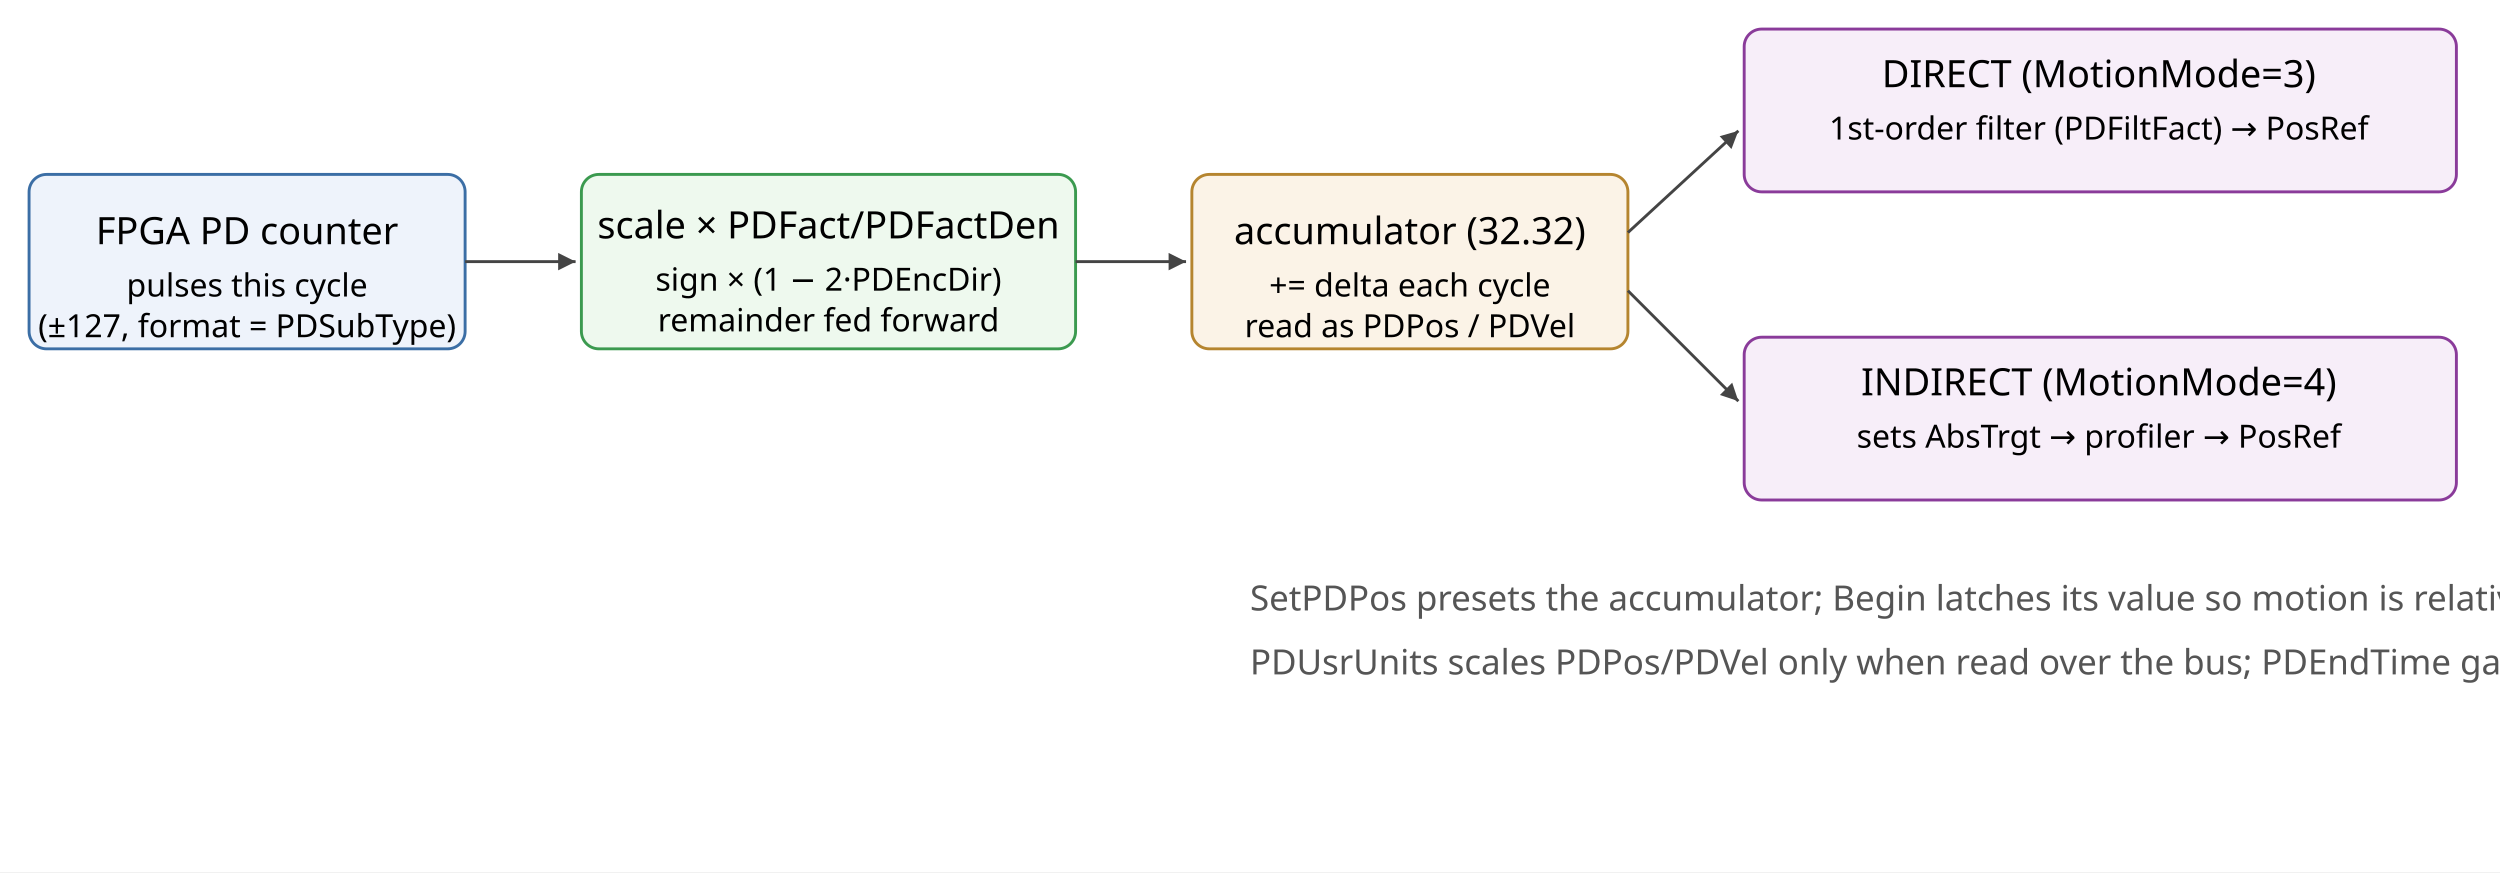
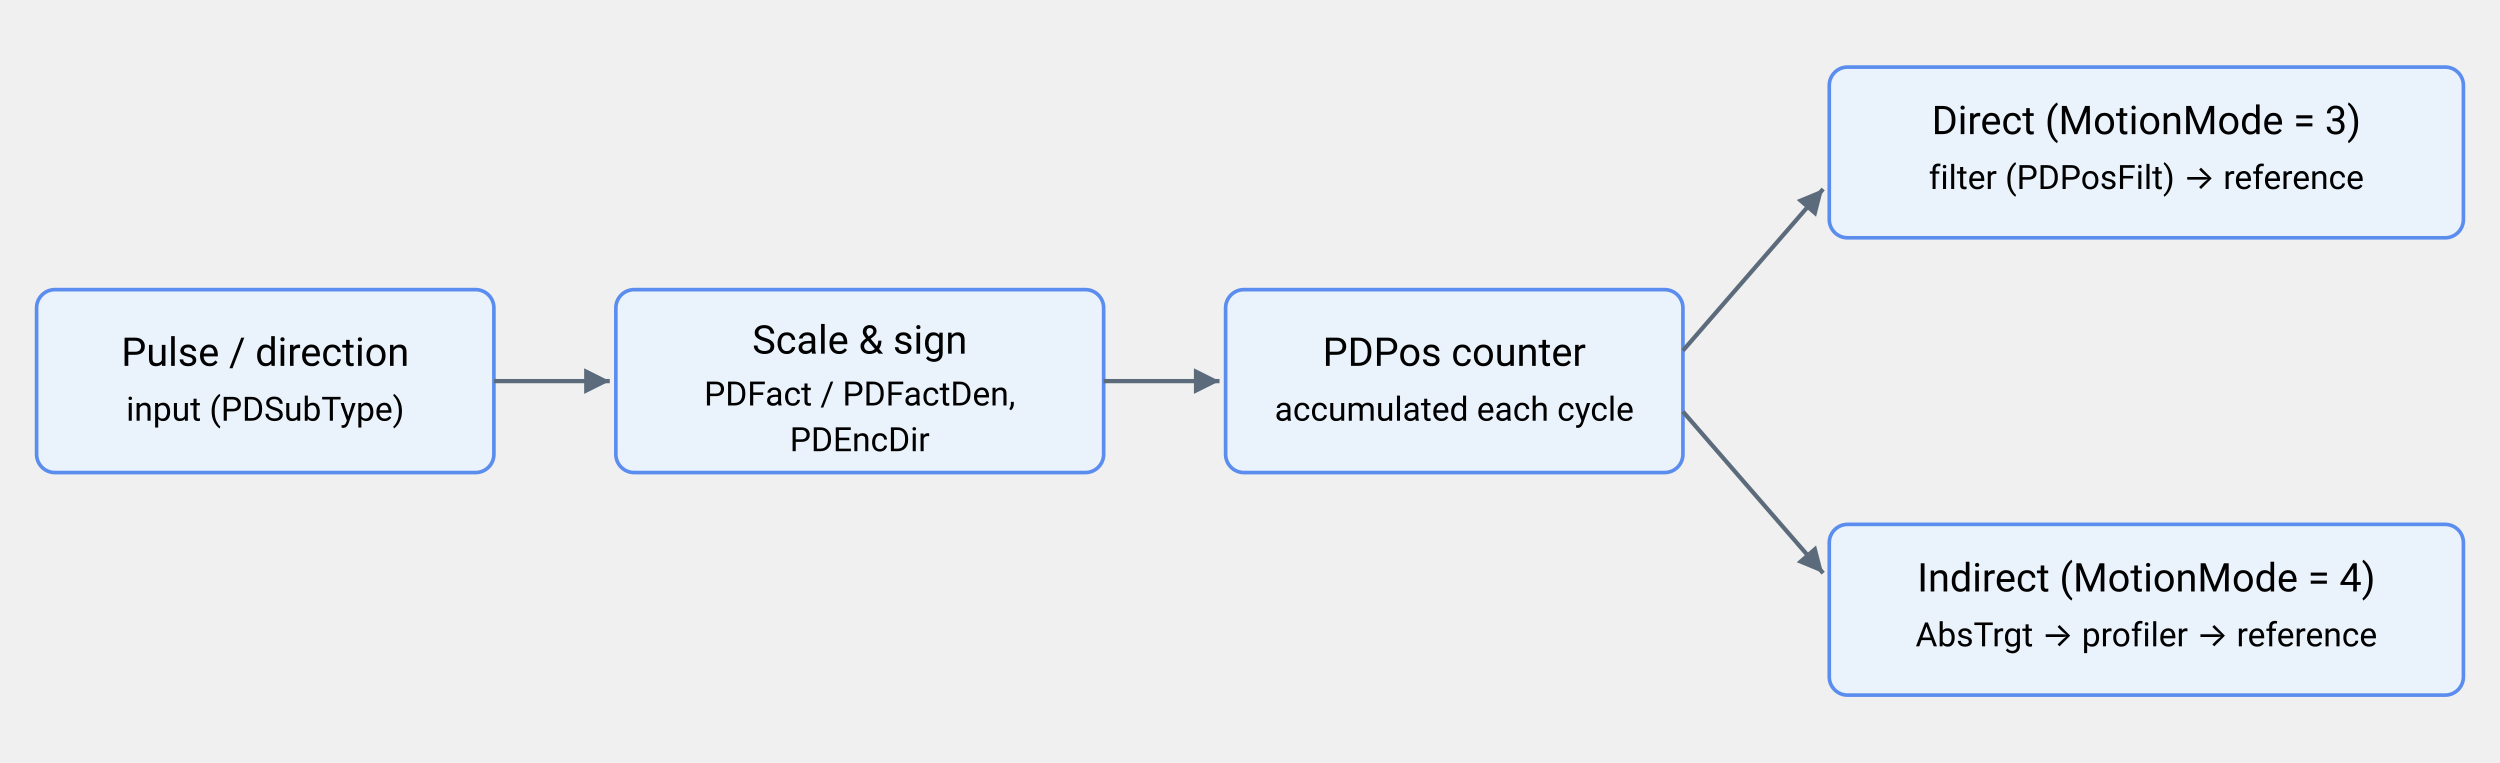
- <svg xmlns="http://www.w3.org/2000/svg" width="860" height="300" font-family="sans-serif" font-size="13">
-   <rect x="0" y="0" width="860" height="300" fill="#ffffff" />
-   <rect x="10" y="60" width="150" height="60" rx="6" fill="#eef3fb" stroke="#3b6ea5" />
-   <text x="85" y="84" text-anchor="middle">FPGA PD counter</text>
-   <text x="85" y="102" text-anchor="middle" font-size="11">pulses this cycle</text>
-   <text x="85" y="116" text-anchor="middle" font-size="11">(±127, format = PDSubType)</text>
-   <rect x="200" y="60" width="170" height="60" rx="6" fill="#eef9ee" stroke="#3b9a4f" />
-   <text x="285" y="82" text-anchor="middle">scale × PDFact/PDFactDen</text>
-   <text x="285" y="100" text-anchor="middle" font-size="11">sign × (1 − 2·PDEncDir)</text>
-   <text x="285" y="114" text-anchor="middle" font-size="11">remainder fed forward</text>
-   <rect x="410" y="60" width="150" height="60" rx="6" fill="#fbf3e7" stroke="#b5852f" />
-   <text x="485" y="84" text-anchor="middle">accumulator (32.32)</text>
-   <text x="485" y="102" text-anchor="middle" font-size="11">+= delta each cycle</text>
-   <text x="485" y="116" text-anchor="middle" font-size="11">read as PDPos / PDVel</text>
-   <rect x="600" y="10" width="245" height="56" rx="6" fill="#f7eef9" stroke="#8a3b9a" />
-   <text x="722" y="30" text-anchor="middle">DIRECT (MotionMode=3)</text>
-   <text x="722" y="48" text-anchor="middle" font-size="11">1st-order filter (PDFiltFact) → PosRef</text>
-   <rect x="600" y="116" width="245" height="56" rx="6" fill="#f7eef9" stroke="#8a3b9a" />
-   <text x="722" y="136" text-anchor="middle">INDIRECT (MotionMode=4)</text>
-   <text x="722" y="154" text-anchor="middle" font-size="11">sets AbsTrgt → profiler → PosRef</text>
+ <svg xmlns="http://www.w3.org/2000/svg" width="820" height="250" viewBox="0 0 820 250" font-family="-apple-system,Segoe UI,Roboto,sans-serif" font-size="13">
  <defs>
-     <marker id="a" markerWidth="8" markerHeight="8" refX="6" refY="3" orient="auto">
-       <path d="M0,0 L6,3 L0,6 Z" fill="#444" />
+     <marker id="arrow" markerWidth="8" markerHeight="8" refX="6" refY="3" orient="auto">
+       <path d="M0,0 L6,3 L0,6 Z" fill="#5b6b7b" />
    </marker>
  </defs>
-   <line x1="160" y1="90" x2="198" y2="90" stroke="#444" marker-end="url(#a)" />
-   <line x1="370" y1="90" x2="408" y2="90" stroke="#444" marker-end="url(#a)" />
-   <line x1="560" y1="80" x2="598" y2="45" stroke="#444" marker-end="url(#a)" />
-   <line x1="560" y1="100" x2="598" y2="138" stroke="#444" marker-end="url(#a)" />
-   <text x="430" y="210" font-size="12" fill="#555">SetPDPos presets the accumulator; Begin latches its value so motion is relative to that instant.</text>
-   <text x="430" y="232" font-size="12" fill="#555">PDUsrUnits scales PDPos/PDVel only when read over the bus; PDEndTime gates in-target.</text>
+   <rect x="12" y="95" width="150" height="60" rx="6" fill="#eaf2fb" stroke="#5b8def" stroke-width="1.2" />
+   <text x="87" y="120" text-anchor="middle">Pulse / direction</text>
+   <text x="87" y="138" text-anchor="middle" font-size="11">input (PDSubType)</text>
+   <rect x="202" y="95" width="160" height="60" rx="6" fill="#eaf2fb" stroke="#5b8def" stroke-width="1.2" />
+   <text x="282" y="116" text-anchor="middle">Scale &amp; sign</text>
+   <text x="282" y="133" text-anchor="middle" font-size="11">PDFact / PDFactDen,</text>
+   <text x="282" y="148" text-anchor="middle" font-size="11">PDEncDir</text>
+   <rect x="402" y="95" width="150" height="60" rx="6" fill="#eaf2fb" stroke="#5b8def" stroke-width="1.2" />
+   <text x="477" y="120" text-anchor="middle">PDPos counter</text>
+   <text x="477" y="138" text-anchor="middle" font-size="11">accumulated each cycle</text>
+   <rect x="600" y="22" width="208" height="56" rx="6" fill="#eaf2fb" stroke="#5b8def" stroke-width="1.2" />
+   <text x="704" y="44" text-anchor="middle">Direct (MotionMode = 3)</text>
+   <text x="704" y="62" text-anchor="middle" font-size="11">filter (PDPosFilt) → reference</text>
+   <rect x="600" y="172" width="208" height="56" rx="6" fill="#eaf2fb" stroke="#5b8def" stroke-width="1.2" />
+   <text x="704" y="194" text-anchor="middle">Indirect (MotionMode = 4)</text>
+   <text x="704" y="212" text-anchor="middle" font-size="11">AbsTrgt → profiler → reference</text>
+   <line x1="162" y1="125" x2="200" y2="125" stroke="#5b6b7b" stroke-width="1.4" marker-end="url(#arrow)" />
+   <line x1="362" y1="125" x2="400" y2="125" stroke="#5b6b7b" stroke-width="1.4" marker-end="url(#arrow)" />
+   <line x1="552" y1="115" x2="598" y2="62" stroke="#5b6b7b" stroke-width="1.4" marker-end="url(#arrow)" />
+   <line x1="552" y1="135" x2="598" y2="188" stroke="#5b6b7b" stroke-width="1.4" marker-end="url(#arrow)" />
</svg>
